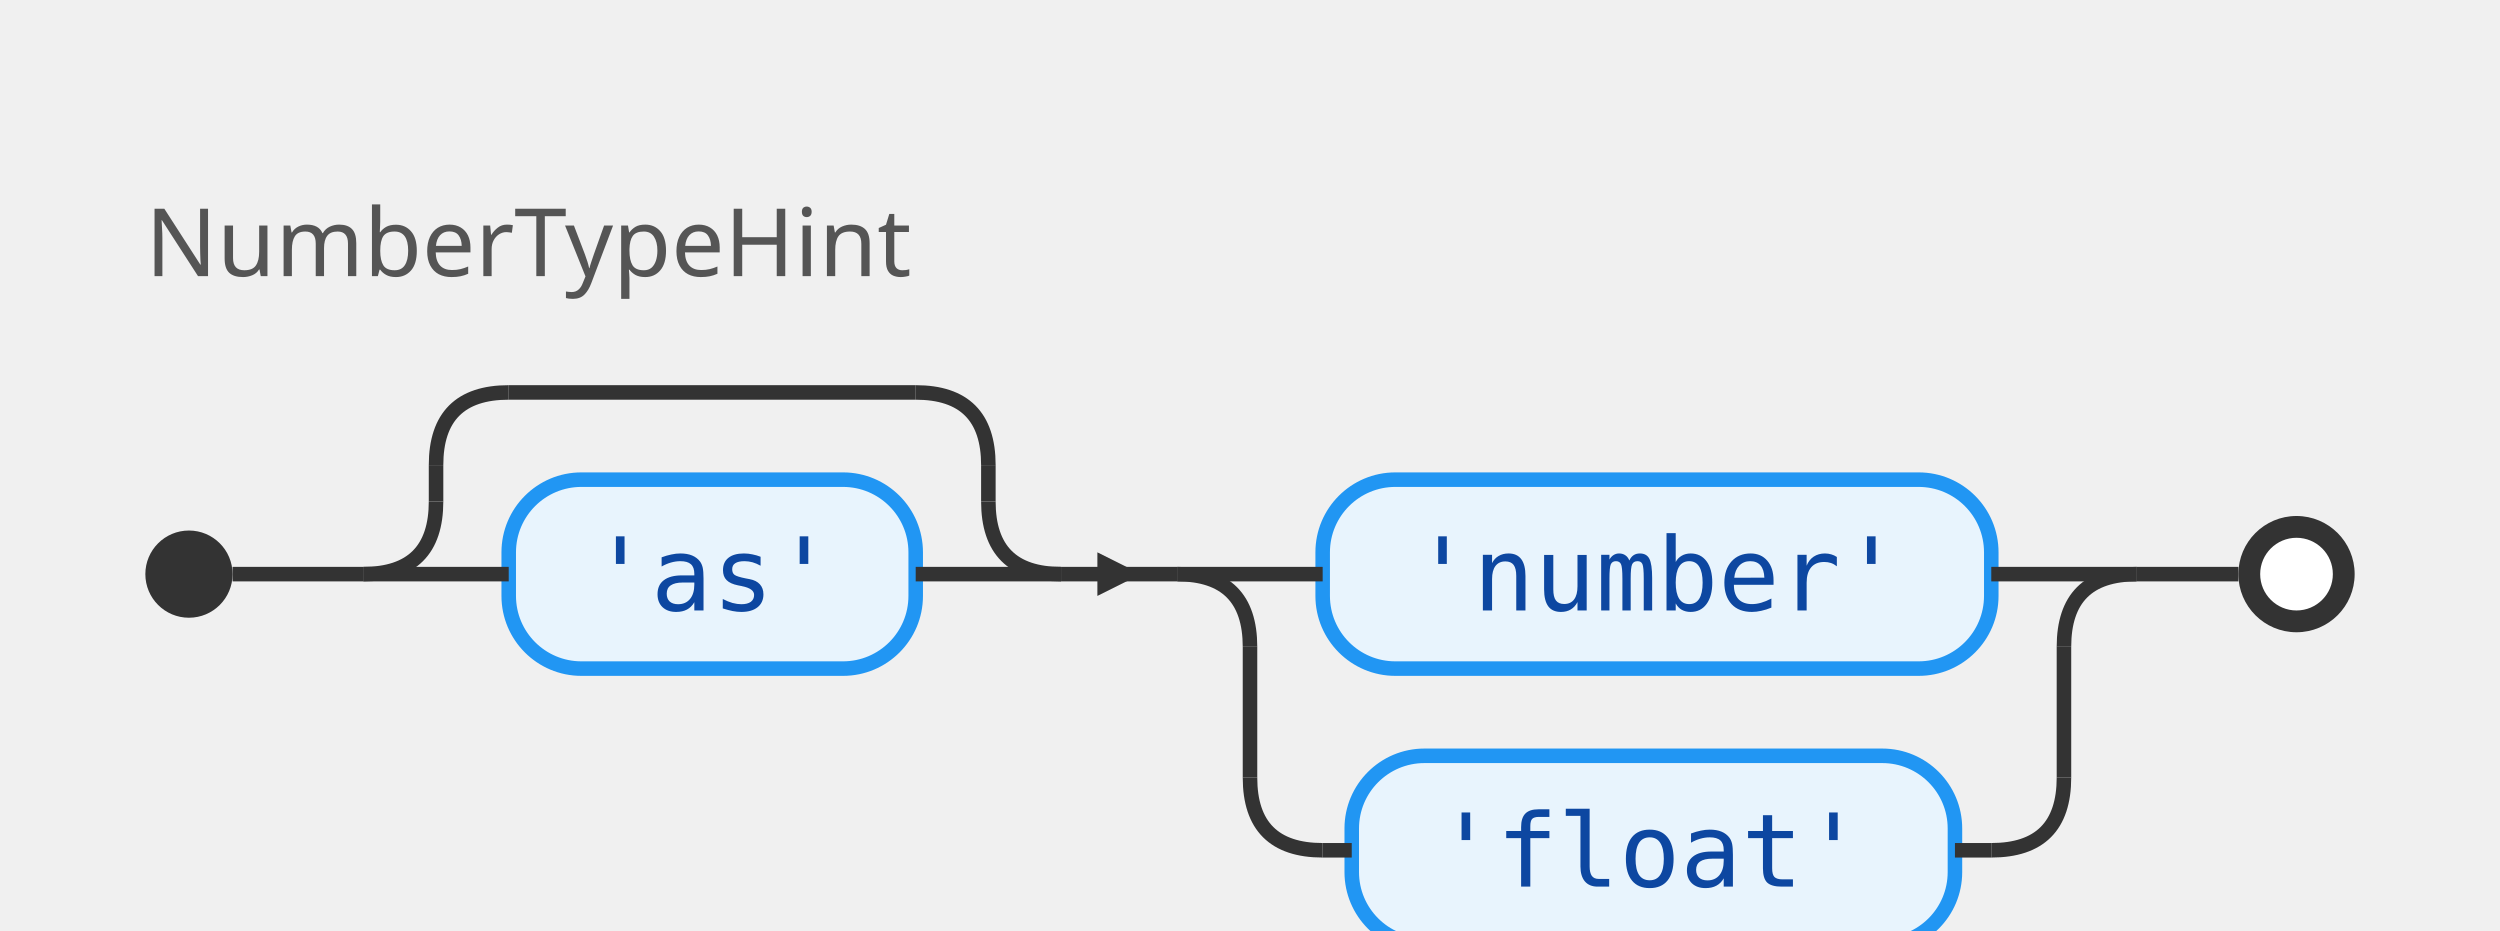
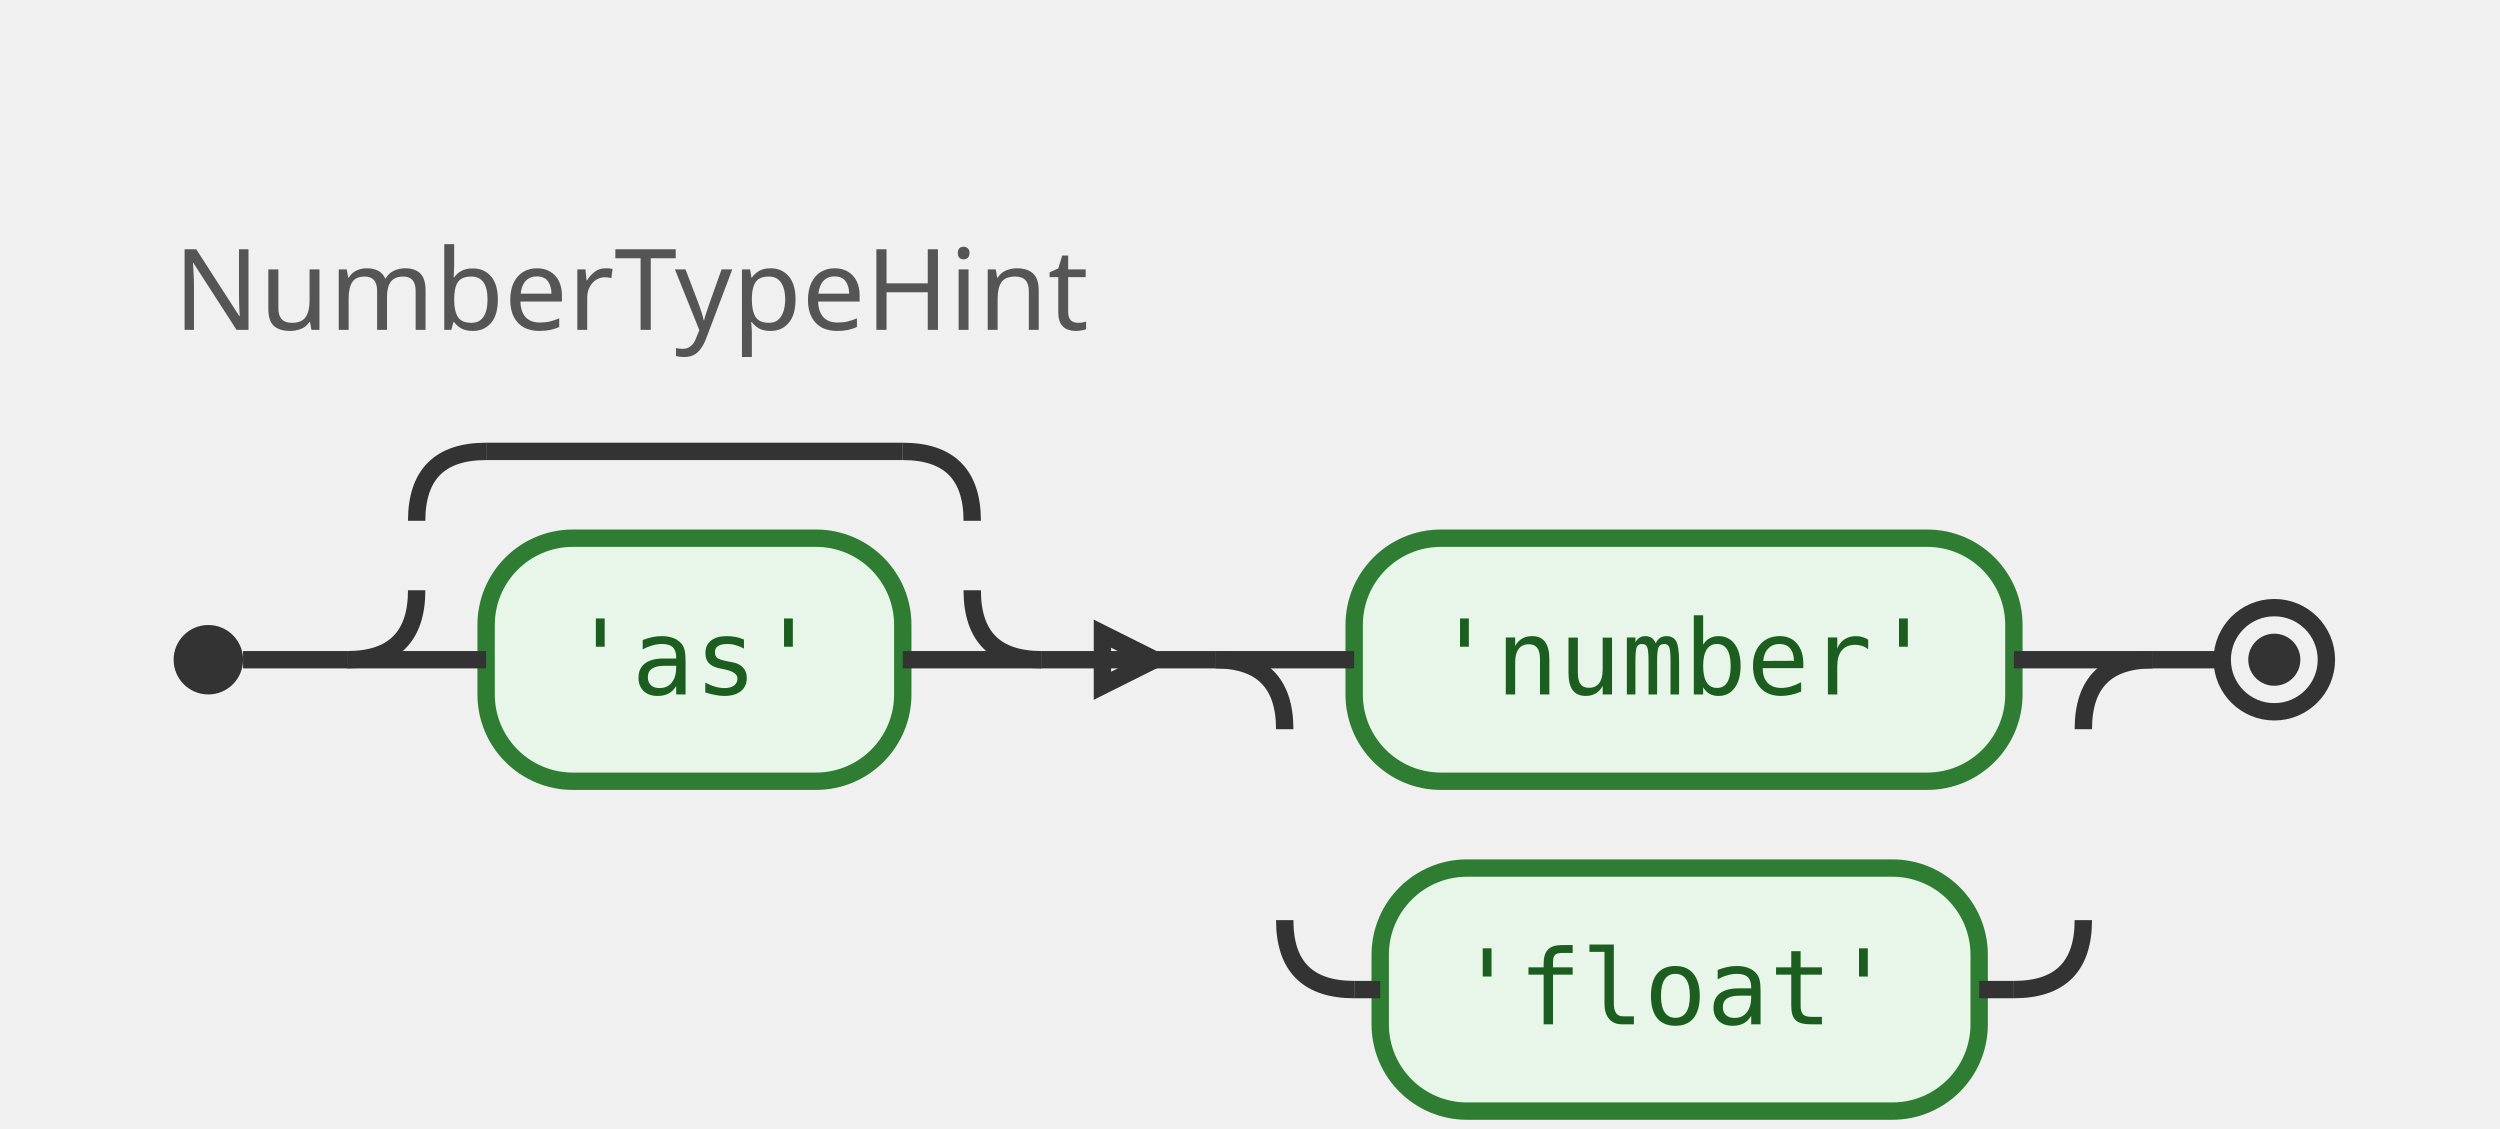
- <svg xmlns="http://www.w3.org/2000/svg" width="344" height="128">
+ <svg xmlns="http://www.w3.org/2000/svg" width="288" height="130">
  <style>
-   svg { background: white; font-family: sans-serif; }
  .rail { stroke: #333; stroke-width: 2; fill: none; }
-   .arrow { fill: #333; }
-   .terminal-box { fill: #E8F4FD; stroke: #2196F3; stroke-width: 2; rx: 10; ry: 10; }
-   .nonterminal-box { fill: #E8F5E9; stroke: #4CAF50; stroke-width: 2; }
-   .nonterminal-box:hover { fill: #C8E6C9; stroke: #2E7D32; cursor: pointer; }
-   .terminal-text { font-family: monospace; font-size: 14px; fill: #0D47A1; }
-   .nonterminal-text { font-family: sans-serif; font-size: 14px; fill: #1B5E20; }
-   a:hover .nonterminal-text { fill: #1B5E20; text-decoration: underline; }
+   .arrow { stroke: #333; stroke-width: 2; fill: none; }
+   .terminal-box { fill: #e8f5e9; stroke: #2e7d32; stroke-width: 2; }
+   .terminal-text { font-family: monospace; font-size: 12px; fill: #1b5e20; }
+   .nonterminal-box { fill: #e3f2fd; stroke: #1565c0; stroke-width: 2; }
+   .nonterminal-text { font-family: sans-serif; font-size: 12px; fill: #0d47a1; }
  .start-circle { fill: #333; stroke: none; }
-   .end-circle-outer { fill: #333; stroke: none; }
-   .end-circle-inner { fill: white; stroke: none; }
+   .end-circle-outer { fill: none; stroke: #333; stroke-width: 2; }
+   .end-circle-inner { fill: #333; stroke: none; }
+   rect, g { transition: all 0.3s; }
</style>
  <text x="20" y="38" font-size="13" fill="#555" font-family="sans-serif">NumberTypeHint</text>
-   <circle cx="26" cy="79" r="6" class="start-circle" />
-   <line x1="32" y1="79" x2="50" y2="79" class="rail" />
-   <rect x="70" y="66" width="56" height="26" rx="10" ry="10" class="terminal-box" />
-   <text x="98" y="84" text-anchor="middle" class="terminal-text">'as'</text>
-   <line x1="50" y1="79" x2="70" y2="79" class="rail" />
-   <line x1="126" y1="79" x2="146" y2="79" class="rail" />
-   <path d="M 50,79 Q 60,79 60,69" class="rail" />
-   <line x1="60" y1="69" x2="60" y2="64" class="rail" />
-   <path d="M 60,64 Q 60,54 70,54" class="rail" />
-   <line x1="70" y1="54" x2="126" y2="54" class="rail" />
-   <path d="M 126,54 Q 136,54 136,64" class="rail" />
-   <line x1="136" y1="64" x2="136" y2="69" class="rail" />
-   <path d="M 136,69 Q 136,79 146,79" class="rail" />
-   <line x1="146" y1="79" x2="162" y2="79" class="rail" />
-   <polygon points="151,76 157,79 151,82" class="arrow" />
-   <rect x="182" y="66" width="92" height="26" rx="10" ry="10" class="terminal-box" />
-   <text x="228" y="84" text-anchor="middle" class="terminal-text">'number'</text>
-   <line x1="162" y1="79" x2="182" y2="79" class="rail" />
-   <line x1="274" y1="79" x2="294" y2="79" class="rail" />
-   <rect x="186" y="104" width="83" height="26" rx="10" ry="10" class="terminal-box" />
-   <text x="227" y="122" text-anchor="middle" class="terminal-text">'float'</text>
-   <line x1="182" y1="117" x2="186" y2="117" class="rail" />
-   <line x1="269" y1="117" x2="274" y2="117" class="rail" />
-   <path d="M 162,79 Q 172,79 172,89" class="rail" />
-   <line x1="172" y1="89" x2="172" y2="107" class="rail" />
-   <path d="M 172,107 Q 172,117 182,117" class="rail" />
-   <path d="M 274,117 Q 284,117 284,107" class="rail" />
-   <line x1="284" y1="107" x2="284" y2="89" class="rail" />
-   <path d="M 284,89 Q 284,79 294,79" class="rail" />
-   <line x1="294" y1="79" x2="308" y2="79" class="rail" />
-   <circle cx="316" cy="79" r="8" class="end-circle-outer" />
-   <circle cx="316" cy="79" r="5" class="end-circle-inner" />
+   <circle cx="24" cy="76" r="4" class="start-circle" />
+   <line x1="28" y1="76" x2="40" y2="76" class="rail" />
+   <g id="591723622">
+     <g id="1167116739">
+       <g id="194494468">
+         <rect x="56" y="62" width="48" height="28" rx="10" ry="10" class="terminal-box" />
+         <text x="80" y="80" text-anchor="middle" class="terminal-text">'as'</text>
+       </g>
+       <line x1="40" y1="76" x2="56" y2="76" class="rail" />
+       <line x1="104" y1="76" x2="120" y2="76" class="rail" />
+       <path d="M40,76 Q48,76 48,68" class="rail" fill="none" />
+       <path d="M48,60 Q48,52 56,52" class="rail" fill="none" />
+       <line x1="56" y1="52" x2="104" y2="52" class="rail" />
+       <path d="M104,52 Q112,52 112,60" class="rail" fill="none" />
+       <path d="M112,68 Q112,76 120,76" class="rail" fill="none" />
+     </g>
+     <line x1="120" y1="76" x2="140" y2="76" class="rail" />
+     <polygon points="127,73 133,76 127,79" class="arrow" />
+     <g id="1702146597">
+       <g id="853993923">
+         <rect x="156" y="62" width="76" height="28" rx="10" ry="10" class="terminal-box" />
+         <text x="194" y="80" text-anchor="middle" class="terminal-text">'number'</text>
+       </g>
+       <line x1="156" y1="76" x2="156" y2="76" class="rail" />
+       <line x1="232" y1="76" x2="232" y2="76" class="rail" />
+       <line x1="140" y1="76" x2="156" y2="76" class="rail" />
+       <line x1="232" y1="76" x2="248" y2="76" class="rail" />
+       <g id="1347870667">
+         <rect x="159" y="100" width="69" height="28" rx="10" ry="10" class="terminal-box" />
+         <text x="193" y="118" text-anchor="middle" class="terminal-text">'float'</text>
+       </g>
+       <line x1="156" y1="114" x2="159" y2="114" class="rail" />
+       <line x1="228" y1="114" x2="232" y2="114" class="rail" />
+       <path d="M140,76 Q148,76 148,84" class="rail" fill="none" />
+       <path d="M148,106 Q148,114 156,114" class="rail" fill="none" />
+       <path d="M232,114 Q240,114 240,106" class="rail" fill="none" />
+       <path d="M240,84 Q240,76 248,76" class="rail" fill="none" />
+     </g>
+   </g>
+   <line x1="248" y1="76" x2="256" y2="76" class="rail" />
+   <circle cx="262" cy="76" r="6" class="end-circle-outer" />
+   <circle cx="262" cy="76" r="3" class="end-circle-inner" />
</svg>
